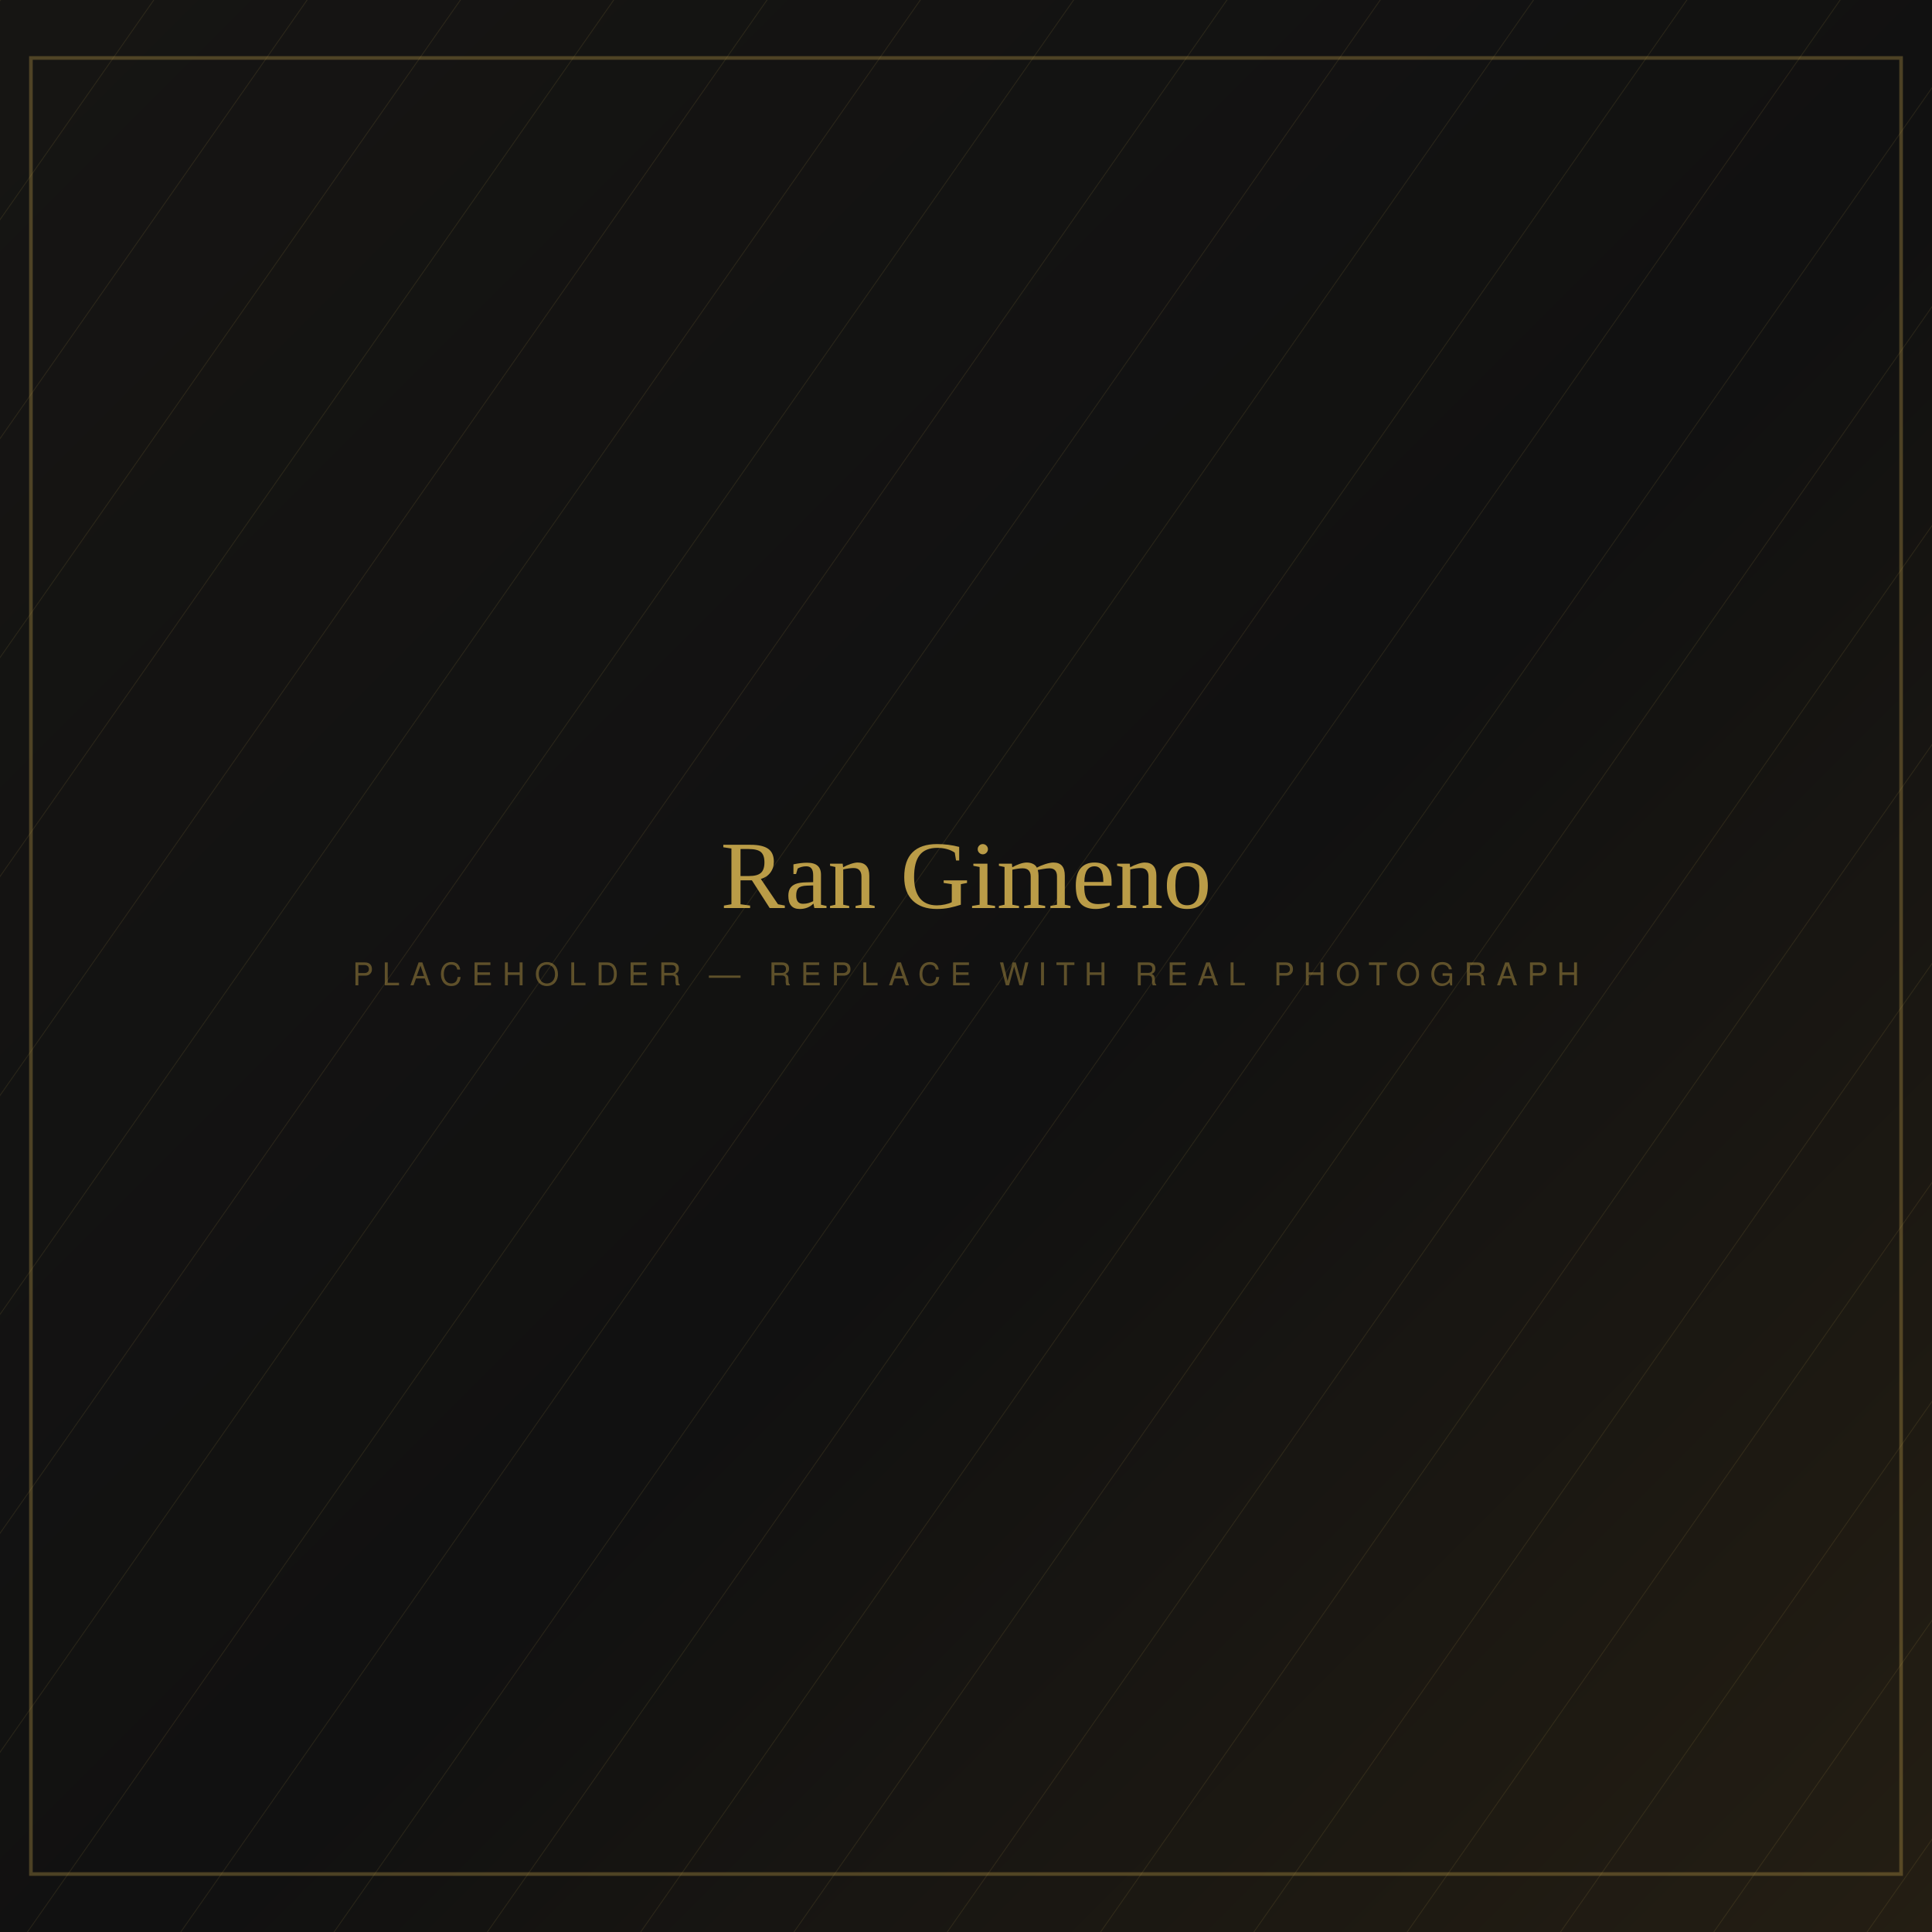
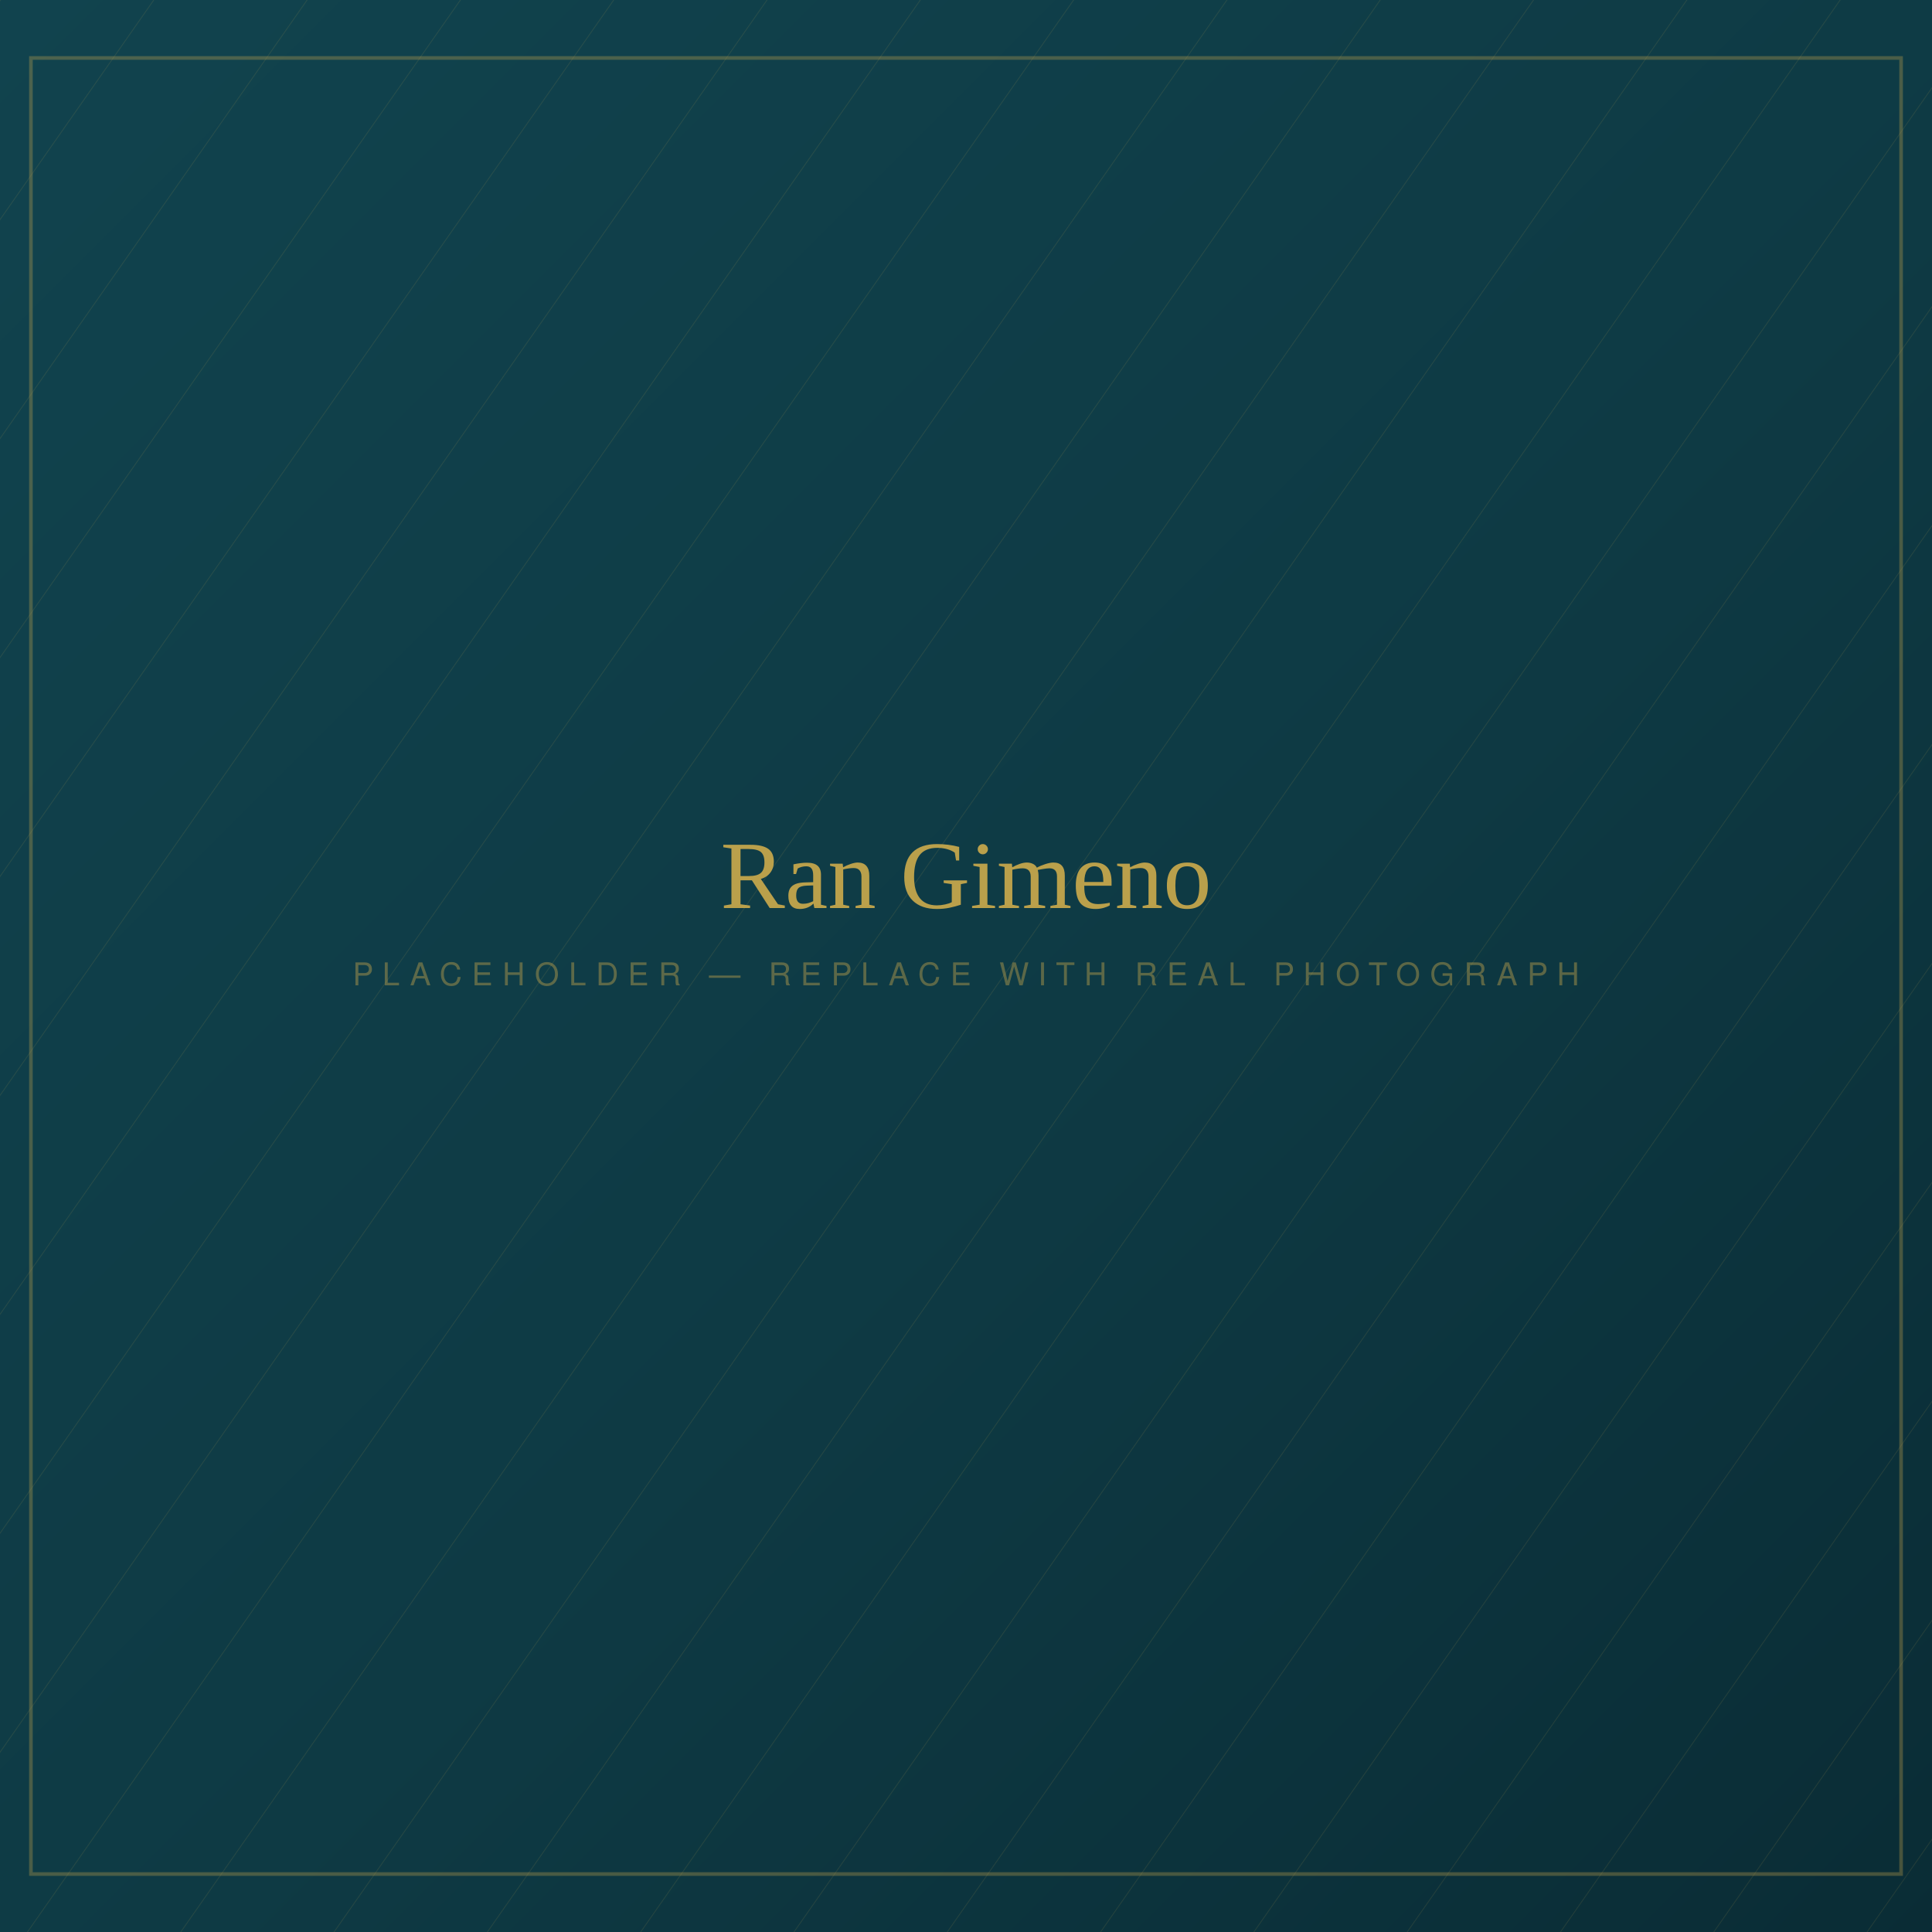
<svg xmlns="http://www.w3.org/2000/svg" viewBox="0 0 800 800" preserveAspectRatio="xMidYMid slice">
  <defs>
    <linearGradient id="g" x1="0" y1="0" x2="1" y2="1">
-       <stop offset="0%" stop-color="#161513" />
-       <stop offset="55%" stop-color="#111111" />
-       <stop offset="100%" stop-color="#241E13" />
+       <stop offset="0%" stop-color="#11434E" />
+       <stop offset="55%" stop-color="#0E3A44" />
+       <stop offset="100%" stop-color="#0A2C35" />
    </linearGradient>
    <pattern id="p" width="52" height="52" patternUnits="userSpaceOnUse" patternTransform="rotate(35)">
      <line x1="0" y1="0" x2="0" y2="52" stroke="#C9A84C" stroke-width="0.7" opacity="0.12" />
    </pattern>
  </defs>
  <rect width="100%" height="100%" fill="url(#g)" />
  <rect width="100%" height="100%" fill="url(#p)" />
  <rect x="1.6%" y="3%" width="96.8%" height="94%" fill="none" stroke="#C9A84C" stroke-width="1.5" opacity="0.32" />
  <text x="50%" y="47%" text-anchor="middle" font-family="Georgia, 'Times New Roman', serif" font-size="40" fill="#C9A84C" opacity="0.92">Ran Gimeno</text>
  <text x="50%" y="47%" dy="32" text-anchor="middle" font-family="Helvetica, Arial, sans-serif" font-size="13" letter-spacing="4" fill="#C9A84C" opacity="0.42">PLACEHOLDER — REPLACE WITH REAL PHOTOGRAPH</text>
</svg>
